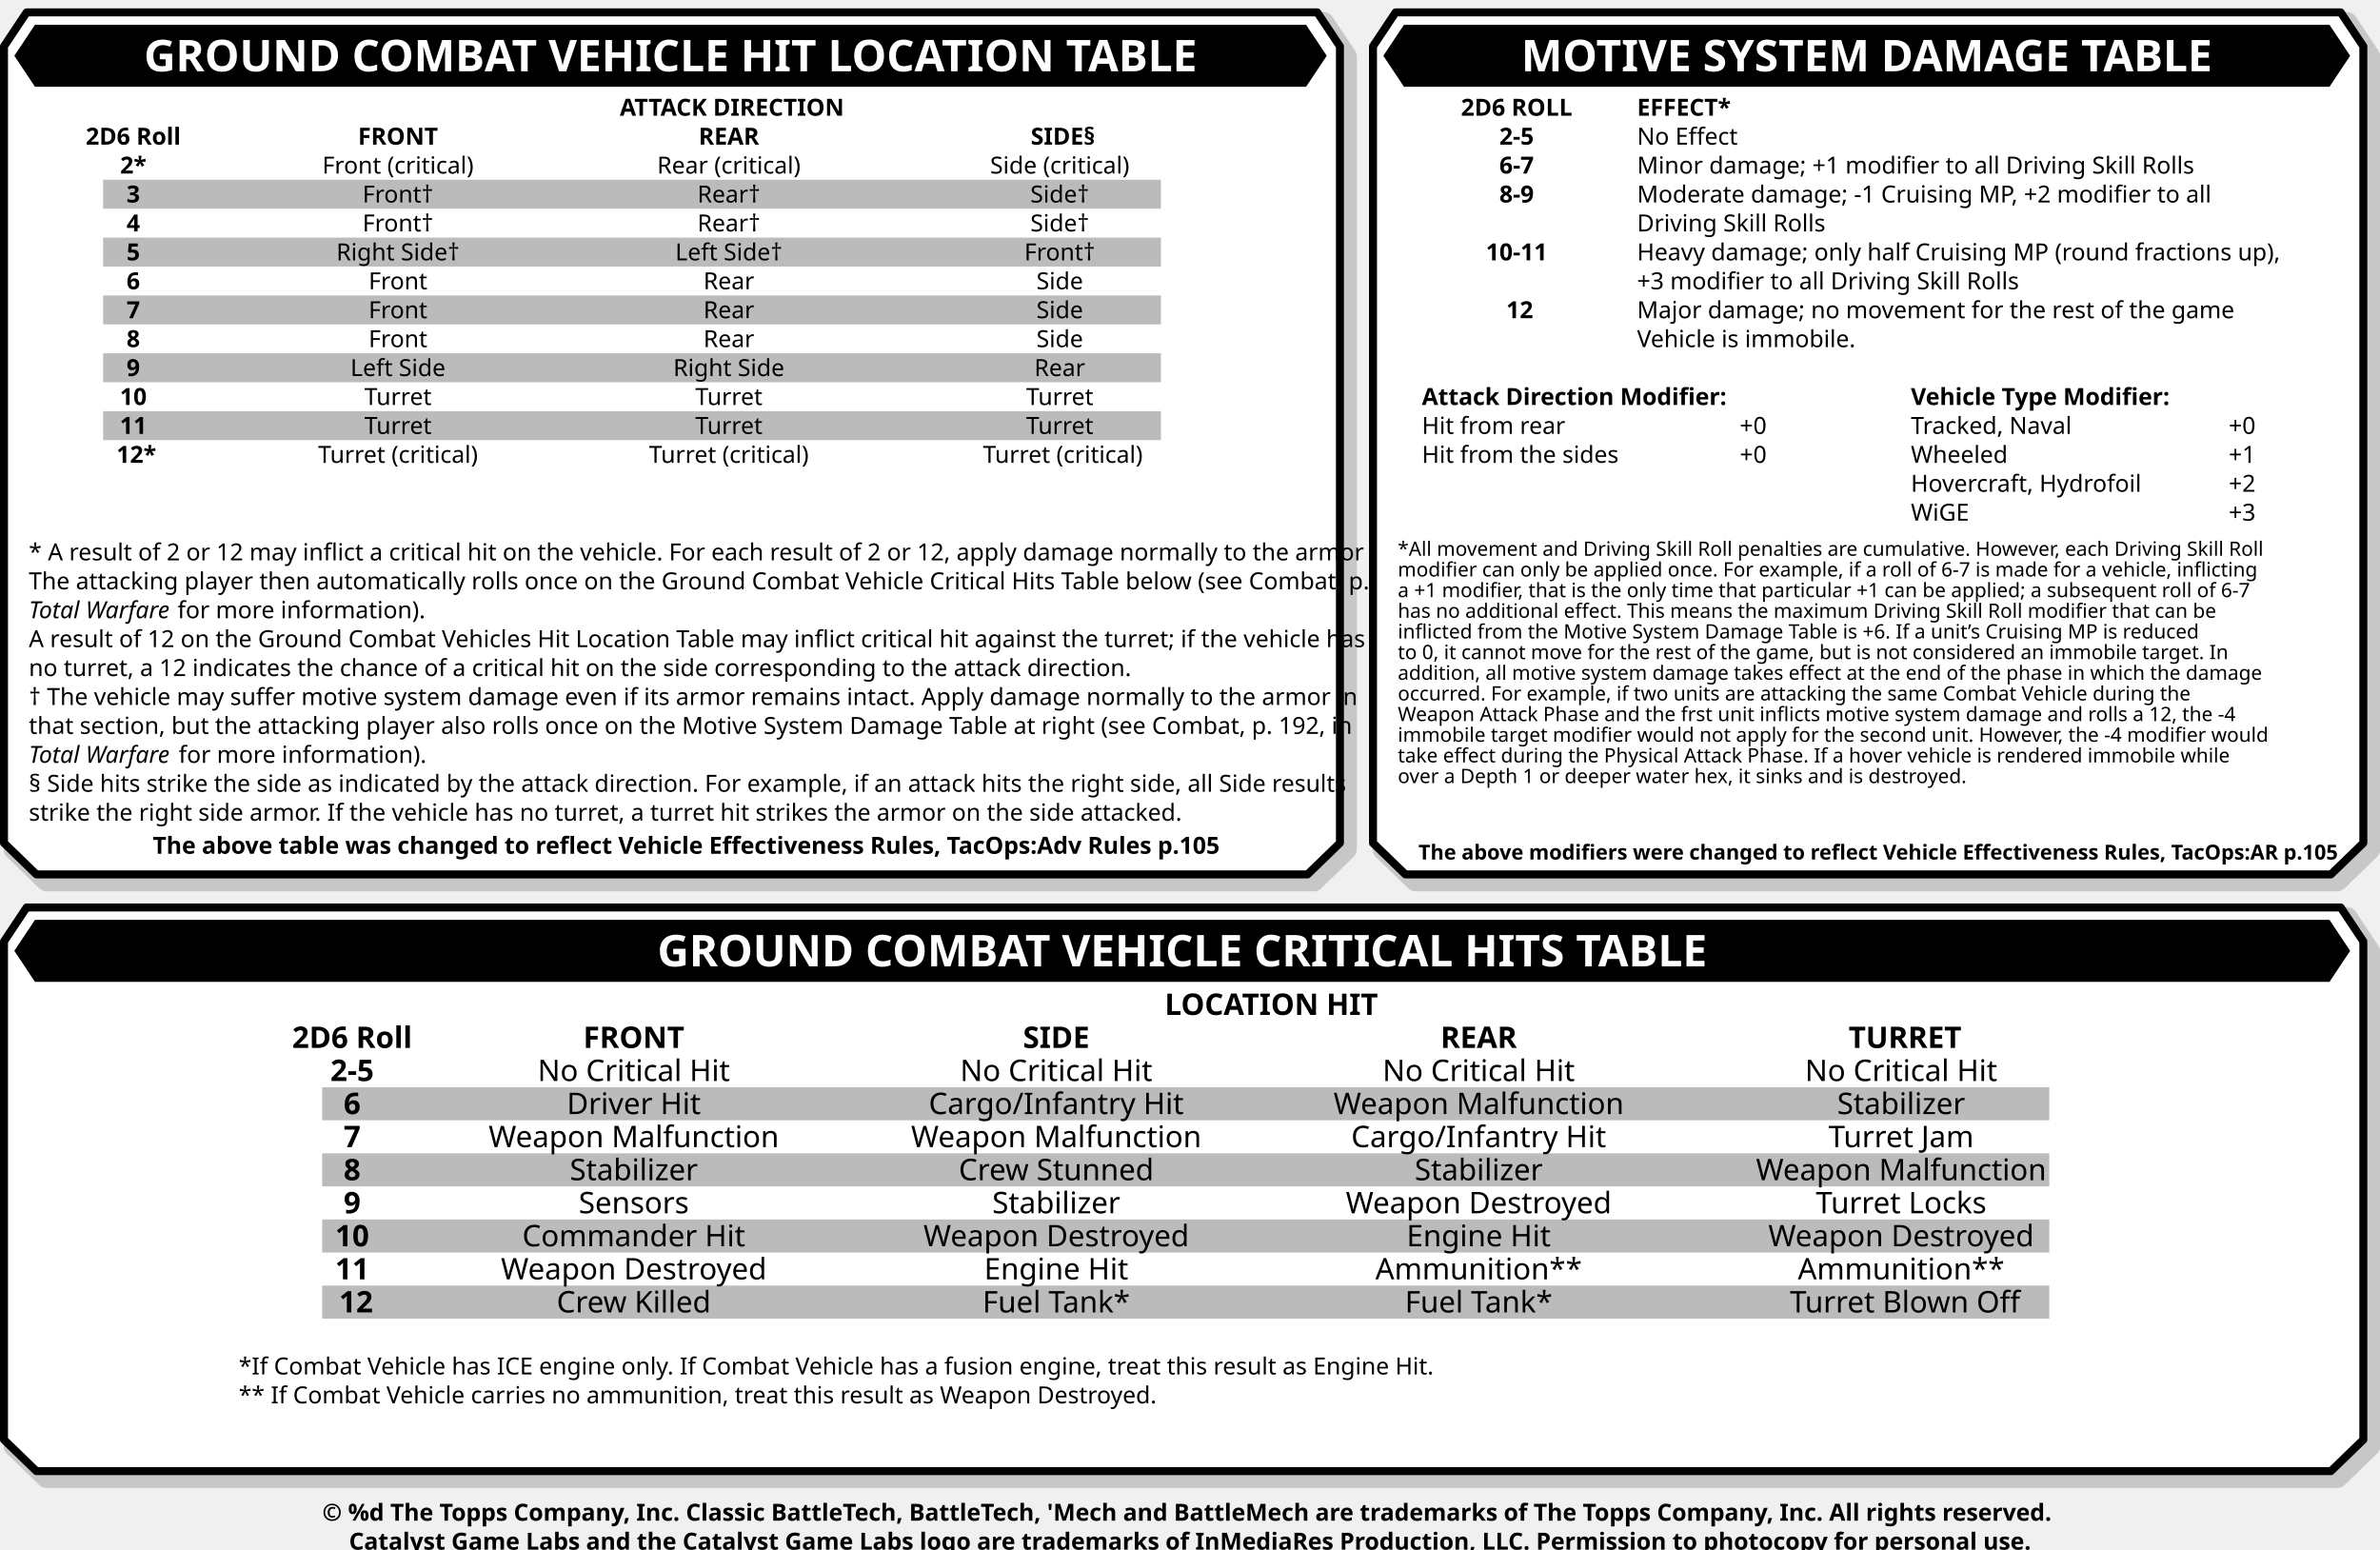
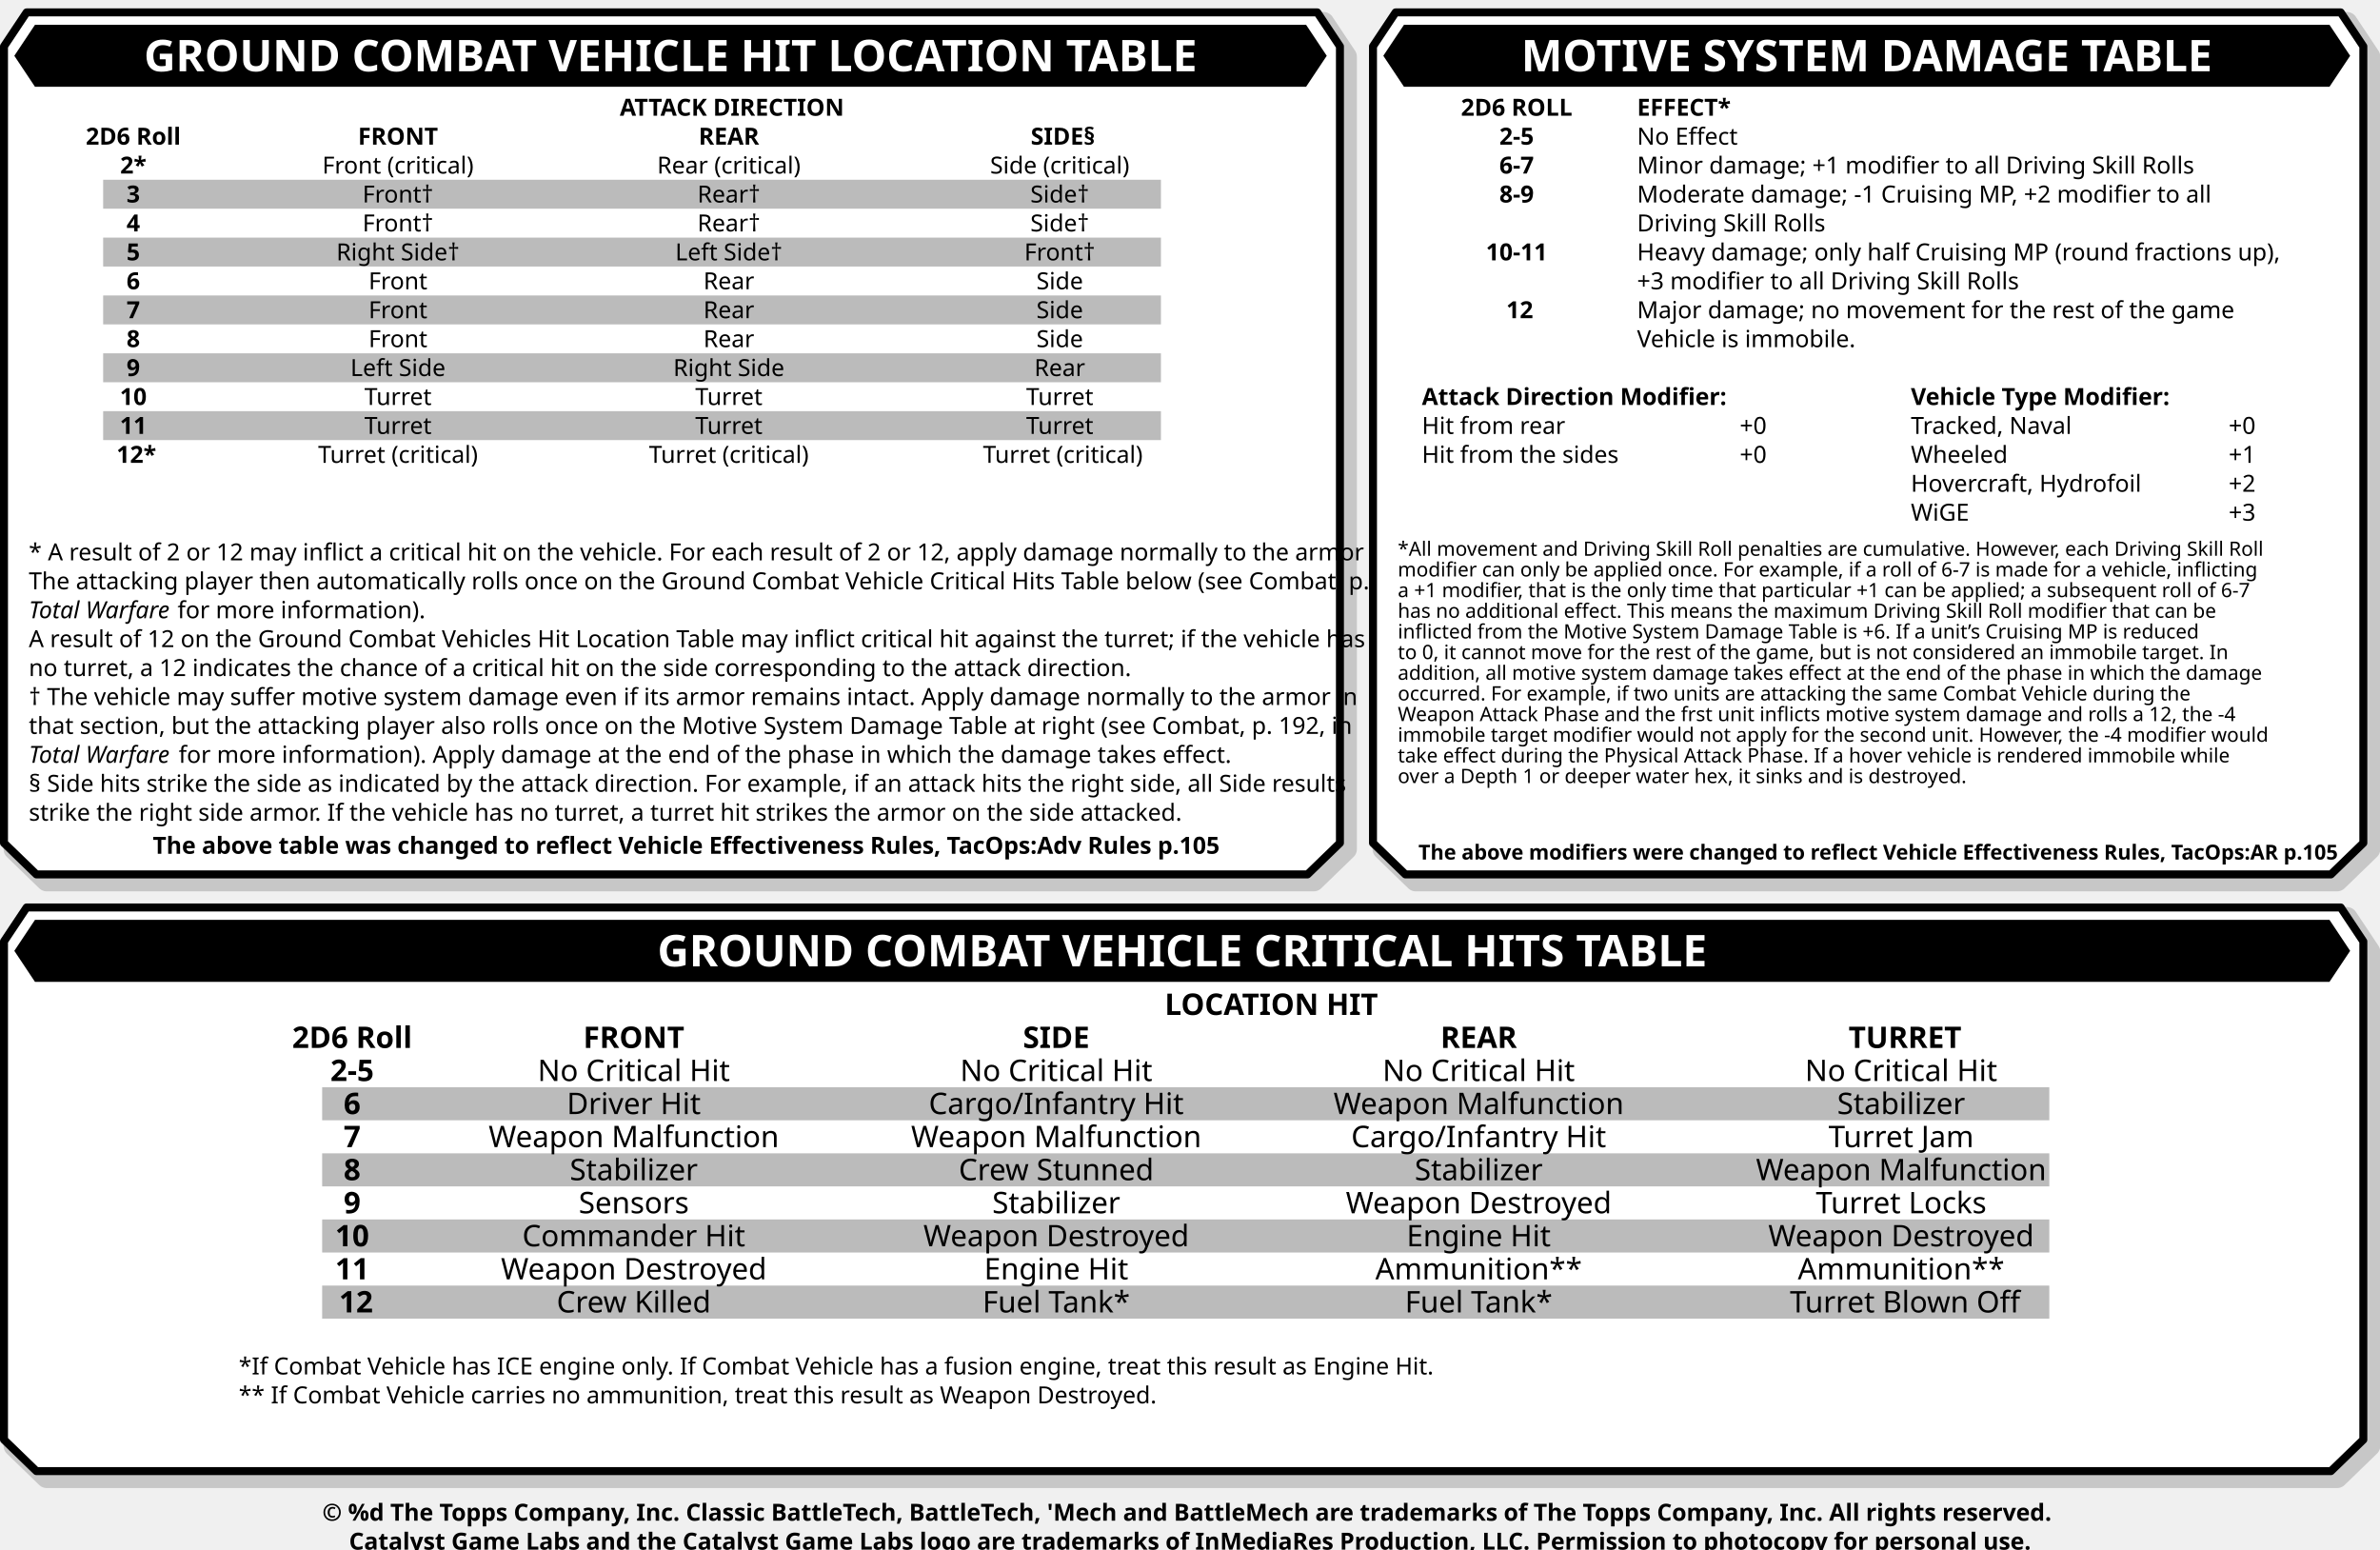
<svg xmlns="http://www.w3.org/2000/svg" contentScriptType="text/ecmascript" width="576.0" zoomAndPan="magnify" contentStyleType="text/css" height="375.0" preserveAspectRatio="xMidYMid meet" version="1.0" id="svg155">
  <defs id="defs155" />
  <g style="mml-color-elements:" id="rs_template">
    <text font-size="5.7px" transform="translate (288.0 375.0)" fill="#000000" text-anchor="middle" font-family="Eurostile" id="footer" font-weight="bold">
      <tspan lengthAdjust="spacingAndGlyphs" x="0.0" id="tspanCopyright" y="-7.000" textLength="547.200">© %d The Topps Company, Inc. Classic BattleTech, BattleTech, 'Mech and BattleMech are trademarks of The Topps Company, Inc. All rights reserved.</tspan>
      <tspan lengthAdjust="spacingAndGlyphs" x="0.0" y="0" textLength="518.400" id="tspan1">Catalyst Game Labs and the Catalyst Game Labs logo are trademarks of InMediaRes Production, LLC. Permission to photocopy for personal use.</tspan>
    </text>
    <g transform="translate(0.966,3)" id="g64">
      <g id="g4">
        <path fill="#ffffff" d="M 2.5,10.714 7.975,2.5 h 311.37 l 5.475,8.214 0,191.786 -7.845,7.6 H 10.345 L 2.5,202.5 Z" stroke-width="5.2" stroke-linejoin="round" stroke="#c7c7c7" id="path1" />
        <path fill="#ffffff" d="M 0,8.214 5.475,0 h 312.37 l 5.475,8.214 0,192.786 -7.845,7.6 H 7.845 L 0,201 Z" stroke-width="1.932" stroke-linejoin="round" stroke="#000000" id="path2" />
        <g transform="translate(2.5,3)" id="g3">
          <path fill="#000000" d="M 0,7.5 4.999,0 h 307.63 l 4.999,7.5 -4.999,7.5 H 4.999 Z" id="path3" />
          <text x="158.814" y="11.25" fill="#ffffff" text-anchor="middle" style="font-style:normal;font-weight:bold;font-size:10.6px;font-family:Eurostile" textLength="198.545" lengthAdjust="spacingAndGlyphs" id="text3">GROUND COMBAT VEHICLE HIT LOCATION TABLE</text>
        </g>
      </g>
      <g id="shade1" style="fill:#bbbbbb" class="tableshading" transform="translate(0,-3)">
        <rect id="rect155" width="256" height="7" x="24" y="43.5" />
        <rect id="rect156" width="256" height="7" x="24" y="57.5" />
        <rect id="rect157" width="256" height="7" x="24" y="71.5" />
        <rect id="rect158" width="256" height="7" x="24" y="85.5" />
        <rect id="rect159" width="256" height="7" x="24" y="99.5" />
      </g>
      <text fill="#000000" x="176.176" y="25" style="font-style:normal;font-weight:bold;font-size:5.7px;font-family:Eurostile" text-anchor="middle" id="text4">ATTACK DIRECTION</text>
      <g transform="translate(0,32)" id="g50">
        <text text-anchor="middle" style="font-style:normal;font-weight:bold;font-size:5.7px;font-family:Eurostile" id="text6">
          <tspan x="32.032" y="0" id="tspan4">2D6 Roll</tspan>
          <tspan x="96.096" y="0" id="tspan4">FRONT</tspan>
          <tspan x="176.176" y="0" id="tspan5">REAR</tspan>
          <tspan x="256.256" y="0" id="tspan6">SIDE§</tspan>
        </text>
        <text text-anchor="middle" style="font-style:normal;font-weight:bold;font-size:5.7px;font-family:Eurostile" id="text17">
          <tspan x="32.032" y="7" id="tspan7">2*</tspan>
          <tspan x="32.032" y="14" id="tspan8">3</tspan>
          <tspan x="32.032" y="21" id="tspan9">4</tspan>
          <tspan x="32.032" y="28" id="tspan10">5</tspan>
          <tspan x="32.032" y="35" id="tspan11">6</tspan>
          <tspan x="32.032" y="42" id="tspan12">7</tspan>
          <tspan x="32.032" y="49" id="tspan13">8</tspan>
          <tspan x="32.032" y="56" id="tspan14">9</tspan>
          <tspan x="32.032" y="63" id="tspan15">10</tspan>
          <tspan x="32.032" y="70" id="tspan16">11</tspan>
          <tspan x="32.032" y="77" id="tspan17">12*</tspan>
        </text>
        <text text-anchor="middle" style="font-style:normal;font-weight:normal;font-size:5.7px;font-family:Eurostile" id="text50">
          <tspan x="96.096" y="7" id="tspan18">Front (critical)</tspan>
          <tspan x="176.176" y="7" id="tspan19">Rear (critical)</tspan>
          <tspan x="256.256" y="7" id="tspan20">Side (critical)</tspan>
          <tspan x="96.096" y="14" id="tspan21">Front†</tspan>
          <tspan x="176.176" y="14" id="tspan22">Rear†</tspan>
          <tspan x="256.256" y="14" id="tspan23">Side†</tspan>
          <tspan x="96.096" y="21" id="tspan24">Front†</tspan>
          <tspan x="176.176" y="21" id="tspan25">Rear†</tspan>
          <tspan x="256.256" y="21" id="tspan26">Side†</tspan>
          <tspan x="96.096" y="28" id="tspan27">Right Side†</tspan>
          <tspan x="176.176" y="28" id="tspan28">Left Side†</tspan>
          <tspan x="256.256" y="28" id="tspan29">Front†</tspan>
          <tspan x="96.096" y="35" id="tspan30">Front</tspan>
          <tspan x="176.176" y="35" id="tspan31">Rear</tspan>
          <tspan x="256.256" y="35" id="tspan32">Side</tspan>
          <tspan x="96.096" y="42" id="tspan33">Front</tspan>
          <tspan x="176.176" y="42" id="tspan34">Rear</tspan>
          <tspan x="256.256" y="42" id="tspan35">Side</tspan>
          <tspan x="96.096" y="49" id="tspan36">Front</tspan>
          <tspan x="176.176" y="49" id="tspan37">Rear</tspan>
          <tspan x="256.256" y="49" id="tspan38">Side</tspan>
          <tspan x="96.096" y="56" id="tspan39">Left Side</tspan>
          <tspan x="176.176" y="56" id="tspan40">Right Side</tspan>
          <tspan x="256.256" y="56" id="tspan41">Rear</tspan>
          <tspan x="96.096" y="63" id="tspan42">Turret</tspan>
          <tspan x="176.176" y="63" id="tspan43">Turret</tspan>
          <tspan x="256.256" y="63" id="tspan44">Turret</tspan>
          <tspan x="96.096" y="70" id="tspan45">Turret</tspan>
          <tspan x="176.176" y="70" id="tspan46">Turret</tspan>
          <tspan x="256.256" y="70" id="tspan47">Turret</tspan>
          <tspan x="96.096" y="77" id="tspan48">Turret (critical)</tspan>
          <tspan x="176.176" y="77" id="tspan49">Turret (critical)</tspan>
          <tspan x="256.256" y="77" id="tspan50">Turret (critical)</tspan>
        </text>
      </g>
      <g transform="translate(0,125.6)" id="g63">
        <text x="6" y="7" fill="#000000" text-anchor="start" style="font-style:normal;font-weight:normal;font-size:5.7px;font-family:Eurostile" textLength="311.32" lengthAdjust="spacingAndGlyphs" id="text51">* A result of 2 or 12 may inflict a critical hit on the vehicle. For each result of 2 or 12, apply damage normally to the armor in that section.</text>
        <text x="6" y="14" fill="#000000" text-anchor="start" style="font-style:normal;font-weight:normal;font-size:5.7px;font-family:Eurostile" textLength="311.32" lengthAdjust="spacingAndGlyphs" id="text52">The attacking player then automatically rolls once on the Ground Combat Vehicle Critical Hits
            Table below (see Combat, p. 192, in</text>
        <text x="6" y="21" fill="#000000" text-anchor="start" style="font-style:italic;font-weight:normal;font-size:5.7px;font-family:Eurostile" textLength="33.425" lengthAdjust="spacingAndGlyphs" id="text54">Total Warfare</text>
        <text x="42" y="21" fill="#000000" text-anchor="start" style="font-style:normal;font-weight:normal;font-size:5.7px;font-family:Eurostile" textLength="53.281" lengthAdjust="spacingAndGlyphs" id="text55">for more information).</text>
        <text x="6" y="28" fill="#000000" text-anchor="start" style="font-style:normal;font-weight:normal;font-size:5.7px;font-family:Eurostile" textLength="311.32" lengthAdjust="spacingAndGlyphs" id="text56">A result of 12 on the Ground Combat Vehicles Hit Location Table may inflict critical hit against the turret; if the vehicle has</text>
        <text fill="#000000" x="6" y="35" style="font-style:normal;font-weight:normal;font-size:5.7px;font-family:Eurostile" text-anchor="start" id="text57">no turret, a 12 indicates the chance of a critical hit on the side corresponding to the attack direction.</text>
        <text x="6" y="42" fill="#000000" text-anchor="start" style="font-style:normal;font-weight:normal;font-size:5.7px;font-family:Eurostile" textLength="311.32" lengthAdjust="spacingAndGlyphs" id="text58">† The vehicle may suffer motive system damage even if its armor remains intact. Apply damage normally to the armor in</text>
        <text x="6" y="49" fill="#000000" text-anchor="start" style="font-style:normal;font-weight:normal;font-size:5.7px;font-family:Eurostile" textLength="311.32" lengthAdjust="spacingAndGlyphs" id="text59">that section, but the attacking player also rolls once on the Motive System Damage Table at right (see Combat, p. 192, in</text>
        <text x="6" y="56" fill="#000000" text-anchor="start" style="font-style:italic;font-weight:normal;font-size:5.7px;font-family:Eurostile" textLength="33.425" lengthAdjust="spacingAndGlyphs" id="text60">Total Warfare</text>
-         <text x="42.269" y="56" fill="#000000" text-anchor="start" style="font-style:normal;font-weight:normal;font-size:5.7px;font-family:Eurostile" textLength="53.281" lengthAdjust="spacingAndGlyphs" id="text61">for more information).</text>
+         <text x="42.269" y="56" fill="#000000" text-anchor="start" style="font-style:normal;font-weight:normal;font-size:5.7px;font-family:Eurostile" textLength="250" lengthAdjust="spacingAndGlyphs" id="text61">for more information). Apply damage at the end of the phase in which the damage takes effect.</text>
        <text x="6" y="63" fill="#000000" text-anchor="start" style="font-style:normal;font-weight:normal;font-size:5.7px;font-family:Eurostile" textLength="311.32" lengthAdjust="spacingAndGlyphs" id="text62">§ Side hits strike the side as indicated by the attack direction. For example, if an attack hits the right side, all Side results</text>
        <text fill="#000000" x="6" y="70" style="font-style:normal;font-weight:normal;font-size:5.7px;font-family:Eurostile" text-anchor="start" id="text63">strike the right side armor. If the vehicle has no turret, a turret hit strikes the armor on the side attacked.</text>
        <text fill="#000000" x="36" y="78" style="font-style:normal;font-weight:bold;font-size:5.7px;font-family:Eurostile" text-anchor="start" id="text160">The above table was changed to reflect Vehicle Effectiveness Rules, TacOps:Adv Rules p.105</text>
      </g>
    </g>
    <g transform="translate(332.286,3)" id="g107">
      <g id="g67">
        <path fill="#ffffff" d="M 2.5,10.714 7.975,2.5 h 227.73 l 5.475,8.214 V 202.5 l -7.845,7.6 H 10.345 L 2.5,202.5 Z" stroke-width="5.2" stroke-linejoin="round" stroke="#c7c7c7" id="path64" />
        <path fill="#ffffff" d="M 0,8.214 5.475,0 h 228.73 l 5.475,8.214 V 201 l -7.845,7.6 H 7.845 L 0,201 Z" stroke-width="1.932" stroke-linejoin="round" stroke="#000000" id="path65" />
        <g transform="translate(2.5,3)" id="g66">
          <path fill="#000000" d="M 0,7.5 4.999,0 h 223.99 l 4.999,7.5 -4.999,7.5 H 4.999 Z" id="path66" />
          <text x="116.994" y="11.25" fill="#ffffff" text-anchor="middle" style="font-style:normal;font-weight:bold;font-size:10.6px;font-family:Eurostile" textLength="157.417" lengthAdjust="spacingAndGlyphs" id="text66">MOTIVE SYSTEM DAMAGE TABLE</text>
        </g>
      </g>
      <g transform="translate(0,25)" id="g81">
        <text text-anchor="start" style="font-style:normal;font-weight:bold;font-size:5.7px;font-family:Eurostile" id="text67">
          <tspan x="63.904" y="0" id="tspan67">EFFECT*</tspan>
        </text>
        <text text-anchor="middle" style="font-style:normal;font-weight:bold;font-size:5.7px;font-family:Eurostile" id="text73">
          <tspan x="35.502" y="0" id="tspan68">2D6 ROLL</tspan>
          <tspan x="35.502" y="7" id="tspan69">2-5</tspan>
          <tspan x="35.502" y="14" id="tspan70">6-7</tspan>
          <tspan x="35.502" y="21" id="tspan71">8-9</tspan>
          <tspan x="35.502" y="35" id="tspan72">10-11</tspan>
          <tspan x="35.502" y="49" id="tspan73">12</tspan>
        </text>
        <text text-anchor="start" style="font-style:normal;font-weight:normal;font-size:5.7px;font-family:Eurostile" id="text81">
          <tspan x="63.904" y="7" id="tspan74">No Effect</tspan>
          <tspan x="63.904" y="14" id="tspan75">Minor damage; +1 modifier to all Driving Skill Rolls</tspan>
          <tspan x="63.904" y="21" id="tspan76">Moderate damage; -1 Cruising MP, +2 modifier to all</tspan>
          <tspan x="63.904" y="28" id="tspan77">Driving Skill Rolls</tspan>
          <tspan x="63.904" y="35" id="tspan78">Heavy damage; only half Cruising MP (round fractions up),</tspan>
          <tspan x="63.904" y="42" id="tspan79">+3 modifier to all Driving Skill Rolls</tspan>
          <tspan x="63.904" y="49" id="tspan80">Major damage; no movement for the rest of the game</tspan>
          <tspan x="63.904" y="56" id="tspan81">Vehicle is immobile.</tspan>
        </text>
      </g>
      <g transform="translate(0,95)" id="g86">
        <text text-anchor="start" style="font-style:normal;font-weight:bold;font-size:5.7px;font-family:Eurostile" id="text82">
          <tspan x="11.834" y="0" id="tspan82">Attack Direction Modifier:</tspan>
        </text>
        <text text-anchor="start" style="font-style:normal;font-weight:normal;font-size:5.7px;font-family:Eurostile" id="text86">
          <tspan x="11.834" y="7" id="tspan83">Hit from rear</tspan>
          <tspan x="88.755" y="7" id="tspan84">+0</tspan>
          <tspan x="11.834" y="14" id="tspan85">Hit from the sides</tspan>
          <tspan x="88.755" y="14" id="tspan86">+0</tspan>
        </text>
      </g>
      <g transform="translate(118.34,95)" id="g95">
        <text text-anchor="start" style="font-style:normal;font-weight:bold;font-size:5.7px;font-family:Eurostile" id="text87">
          <tspan x="11.834" y="0" id="tspan87">Vehicle Type Modifier:</tspan>
        </text>
        <text text-anchor="start" style="font-style:normal;font-weight:normal;font-size:5.7px;font-family:Eurostile" id="text95">
          <tspan x="11.834" y="7" id="tspan88">Tracked, Naval</tspan>
          <tspan x="88.755" y="7" id="tspan89">+0</tspan>
          <tspan x="11.834" y="14" id="tspan90">Wheeled</tspan>
          <tspan x="88.755" y="14" id="tspan91">+1</tspan>
          <tspan x="11.834" y="21" id="tspan92">Hovercraft, Hydrofoil</tspan>
          <tspan x="88.755" y="21" id="tspan93">+2</tspan>
          <tspan x="11.834" y="28" id="tspan94">WiGE</tspan>
          <tspan x="88.755" y="28" id="tspan95">+3</tspan>
        </text>
      </g>
      <text x="6" y="131.5" fill="#000000" text-anchor="start" style="font-style:normal;font-weight:normal;font-size:4.8px;font-family:Eurostile" textLength="227.68" lengthAdjust="spacingAndGlyphs" id="text96">*All movement and Driving Skill Roll penalties are cumulative. However, each Driving Skill Roll</text>
      <text x="6" y="136.5" fill="#000000" text-anchor="start" style="font-style:normal;font-weight:normal;font-size:4.8px;font-family:Eurostile" textLength="227.68" lengthAdjust="spacingAndGlyphs" id="text97">modifier can only be applied once. For example, if a roll of 6-7 is made for a vehicle, inflicting</text>
      <text x="6" y="141.5" fill="#000000" text-anchor="start" style="font-style:normal;font-weight:normal;font-size:4.8px;font-family:Eurostile" textLength="227.68" lengthAdjust="spacingAndGlyphs" id="text98">a +1 modifier, that is the only time that particular +1 can be applied; a subsequent roll of 6-7</text>
      <text x="6" y="146.5" fill="#000000" text-anchor="start" style="font-style:normal;font-weight:normal;font-size:4.8px;font-family:Eurostile" textLength="227.68" lengthAdjust="spacingAndGlyphs" id="text99">has no additional effect. This means the maximum Driving Skill Roll modifier that can be</text>
      <text x="6" y="151.5" fill="#000000" text-anchor="start" style="font-style:normal;font-weight:normal;font-size:4.8px;font-family:Eurostile" textLength="227.68" lengthAdjust="spacingAndGlyphs" id="text100">inflicted from the Motive System Damage Table is +6. If a unit’s Cruising MP is reduced</text>
      <text x="6" y="156.5" fill="#000000" text-anchor="start" style="font-style:normal;font-weight:normal;font-size:4.8px;font-family:Eurostile" textLength="227.68" lengthAdjust="spacingAndGlyphs" id="text101">to 0, it cannot move for the rest of the game, but is not considered an immobile target. In</text>
      <text x="6" y="161.5" fill="#000000" text-anchor="start" style="font-style:normal;font-weight:normal;font-size:4.8px;font-family:Eurostile" textLength="227.68" lengthAdjust="spacingAndGlyphs" id="text102">addition, all motive system damage takes effect at the end of the phase in which the damage</text>
      <text x="6" y="166.5" fill="#000000" text-anchor="start" style="font-style:normal;font-weight:normal;font-size:4.8px;font-family:Eurostile" textLength="227.68" lengthAdjust="spacingAndGlyphs" id="text103">occurred. For example, if two units are attacking the same Combat Vehicle during the</text>
      <text x="6" y="171.5" fill="#000000" text-anchor="start" style="font-style:normal;font-weight:normal;font-size:4.8px;font-family:Eurostile" textLength="227.68" lengthAdjust="spacingAndGlyphs" id="text104">Weapon Attack Phase and the frst unit inflicts motive system damage and rolls a 12, the -4</text>
      <text x="6" y="176.5" fill="#000000" text-anchor="start" style="font-style:normal;font-weight:normal;font-size:4.8px;font-family:Eurostile" textLength="227.68" lengthAdjust="spacingAndGlyphs" id="text105">immobile target modifier would not apply for the second unit. However, the -4 modifier would</text>
      <text x="6" y="181.5" fill="#000000" text-anchor="start" style="font-style:normal;font-weight:normal;font-size:4.8px;font-family:Eurostile" textLength="227.68" lengthAdjust="spacingAndGlyphs" id="text106">take effect during the Physical Attack Phase. If a hover vehicle is rendered immobile while</text>
      <text fill="#000000" x="6" y="186.5" style="font-style:normal;font-weight:normal;font-size:4.8px;font-family:Eurostile" text-anchor="start" id="text107">over a Depth 1 or deeper water hex, it sinks and is destroyed.</text>
      <text fill="#000000" x="11" y="205" style="font-style:normal;font-weight:bold;font-size:5px;font-family:Eurostile" text-anchor="start" id="text161">The above modifiers were changed to reflect Vehicle Effectiveness Rules, TacOps:AR p.105</text>
    </g>
    <g transform="translate(0.966,219.6)" id="g155">
      <g id="g110">
        <path fill="#ffffff" d="M 2.5,10.714 7.975,2.5 h 559.05 l 5.475,8.214 V 130.3 l -7.845,7.6 H 10.345 L 2.5,130.3 Z" stroke-width="5.2" stroke-linejoin="round" stroke="#c7c7c7" id="path107" />
        <path d="M 0,8.214 5.475,0 h 560.05 L 571,8.214 V 128.8 l -7.845,7.6 H 7.845 L 0,128.8 Z" stroke-width="1.932" stroke-linejoin="round" stroke="#000000" id="path108" fill="#ffffff" />
        <g transform="translate(2.5,3)" id="g109">
          <path fill="#000000" d="M 0,7.5 4.999,0 h 555.31 l 4.999,7.5 -4.999,7.5 H 4.999 Z" id="path109" />
          <text x="282.654" y="11.25" fill="#ffffff" text-anchor="middle" style="font-style:normal;font-weight:bold;font-size:10.6px;font-family:Eurostile" textLength="213.991" lengthAdjust="spacingAndGlyphs" id="text109">GROUND COMBAT VEHICLE CRITICAL HITS TABLE</text>
        </g>
      </g>
      <g id="shade2" style="fill:#bbbbbb" class="tableshading" transform="translate(0,-219.5)">
        <rect id="rect160" width="418" height="8" x="77" y="263" />
        <rect id="rect161" width="418" height="8" x="77" y="279" />
        <rect id="rect162" width="418" height="8" x="77" y="295" />
        <rect id="rect163" width="418" height="8" x="77" y="311" />
      </g>
      <text fill="#000000" x="306.72" y="26" style="font-style:normal;font-weight:bold;font-size:7.2px;font-family:Eurostile" text-anchor="middle" id="text110">LOCATION HIT</text>
      <g transform="translate(0,34)" id="g153">
        <text text-anchor="middle" style="font-style:normal;font-weight:bold;font-size:7.2px;font-family:Eurostile" id="text113">
          <tspan x="85.2" y="0" id="tspan110">2D6 Roll</tspan>
          <tspan x="153.36" y="0" id="tspan110">FRONT</tspan>
          <tspan x="255.6" y="0" id="tspan111">SIDE</tspan>
          <tspan x="357.84" y="0" id="tspan112">REAR</tspan>
          <tspan x="460.08" y="0" id="tspan113">TURRET</tspan>
        </text>
        <text text-anchor="middle" style="font-style:normal;font-weight:bold;font-size:7.2px;font-family:Eurostile" id="text121">
          <tspan x="85.2" y="8" id="tspan114">2-5</tspan>
          <tspan x="85.2" y="16" id="tspan115">6</tspan>
          <tspan x="85.2" y="24" id="tspan116">7</tspan>
          <tspan x="85.2" y="32" id="tspan117">8</tspan>
          <tspan x="85.2" y="40" id="tspan118">9</tspan>
          <tspan x="85.2" y="48" id="tspan119">10</tspan>
          <tspan x="85.2" y="56" id="tspan120">11</tspan>
          <tspan x="85.2" y="64" id="tspan121">12</tspan>
        </text>
        <text text-anchor="middle" style="font-style:normal;font-weight:normal;font-size:7.2px;font-family:Eurostile" id="text153">
          <tspan x="153.36" y="8" id="tspan122">No Critical Hit</tspan>
          <tspan x="255.6" y="8" id="tspan123">No Critical Hit</tspan>
          <tspan x="357.84" y="8" id="tspan124">No Critical Hit</tspan>
          <tspan x="460.08" y="8" id="tspan125">No Critical Hit</tspan>
          <tspan x="153.36" y="16" id="tspan126">Driver Hit</tspan>
          <tspan x="255.6" y="16" id="tspan127">Cargo/Infantry Hit</tspan>
          <tspan x="357.84" y="16" id="tspan128">Weapon Malfunction</tspan>
          <tspan x="460.08" y="16" id="tspan129">Stabilizer</tspan>
          <tspan x="153.36" y="24" id="tspan130">Weapon Malfunction</tspan>
          <tspan x="255.6" y="24" id="tspan131">Weapon Malfunction</tspan>
          <tspan x="357.84" y="24" id="tspan132">Cargo/Infantry Hit</tspan>
          <tspan x="460.08" y="24" id="tspan133">Turret Jam</tspan>
          <tspan x="153.36" y="32" id="tspan134">Stabilizer</tspan>
          <tspan x="255.6" y="32" id="tspan135">Crew Stunned</tspan>
          <tspan x="357.84" y="32" id="tspan136">Stabilizer</tspan>
          <tspan x="460.08" y="32" id="tspan137">Weapon Malfunction</tspan>
          <tspan x="153.36" y="40" id="tspan138">Sensors</tspan>
          <tspan x="255.6" y="40" id="tspan139">Stabilizer</tspan>
          <tspan x="357.84" y="40" id="tspan140">Weapon Destroyed</tspan>
          <tspan x="460.08" y="40" id="tspan141">Turret Locks</tspan>
          <tspan x="153.36" y="48" id="tspan142">Commander Hit</tspan>
          <tspan x="255.6" y="48" id="tspan143">Weapon Destroyed</tspan>
          <tspan x="357.84" y="48" id="tspan144">Engine Hit</tspan>
          <tspan x="460.08" y="48" id="tspan145">Weapon Destroyed</tspan>
          <tspan x="153.36" y="56" id="tspan146">Weapon Destroyed</tspan>
          <tspan x="255.6" y="56" id="tspan147">Engine Hit</tspan>
          <tspan x="357.84" y="56" id="tspan148">Ammunition**</tspan>
          <tspan x="460.08" y="56" id="tspan149">Ammunition**</tspan>
          <tspan x="153.36" y="64" id="tspan150">Crew Killed</tspan>
          <tspan x="255.6" y="64" id="tspan151">Fuel Tank*</tspan>
          <tspan x="357.84" y="64" id="tspan152">Fuel Tank*</tspan>
          <tspan x="460.08" y="64" id="tspan153">Turret Blown Off</tspan>
        </text>
      </g>
      <text fill="#000000" x="56.8" y="113" style="font-style:normal;font-weight:normal;font-size:5.7px;font-family:Eurostile" text-anchor="start" id="text154">*If Combat Vehicle has ICE engine only. If Combat Vehicle has a fusion engine, treat this result as Engine Hit.</text>
      <text fill="#000000" x="56.8" y="120" style="font-style:normal;font-weight:normal;font-size:5.7px;font-family:Eurostile" text-anchor="start" id="text155">** If Combat Vehicle carries no ammunition, treat this result as Weapon Destroyed.</text>
    </g>
  </g>
</svg>
